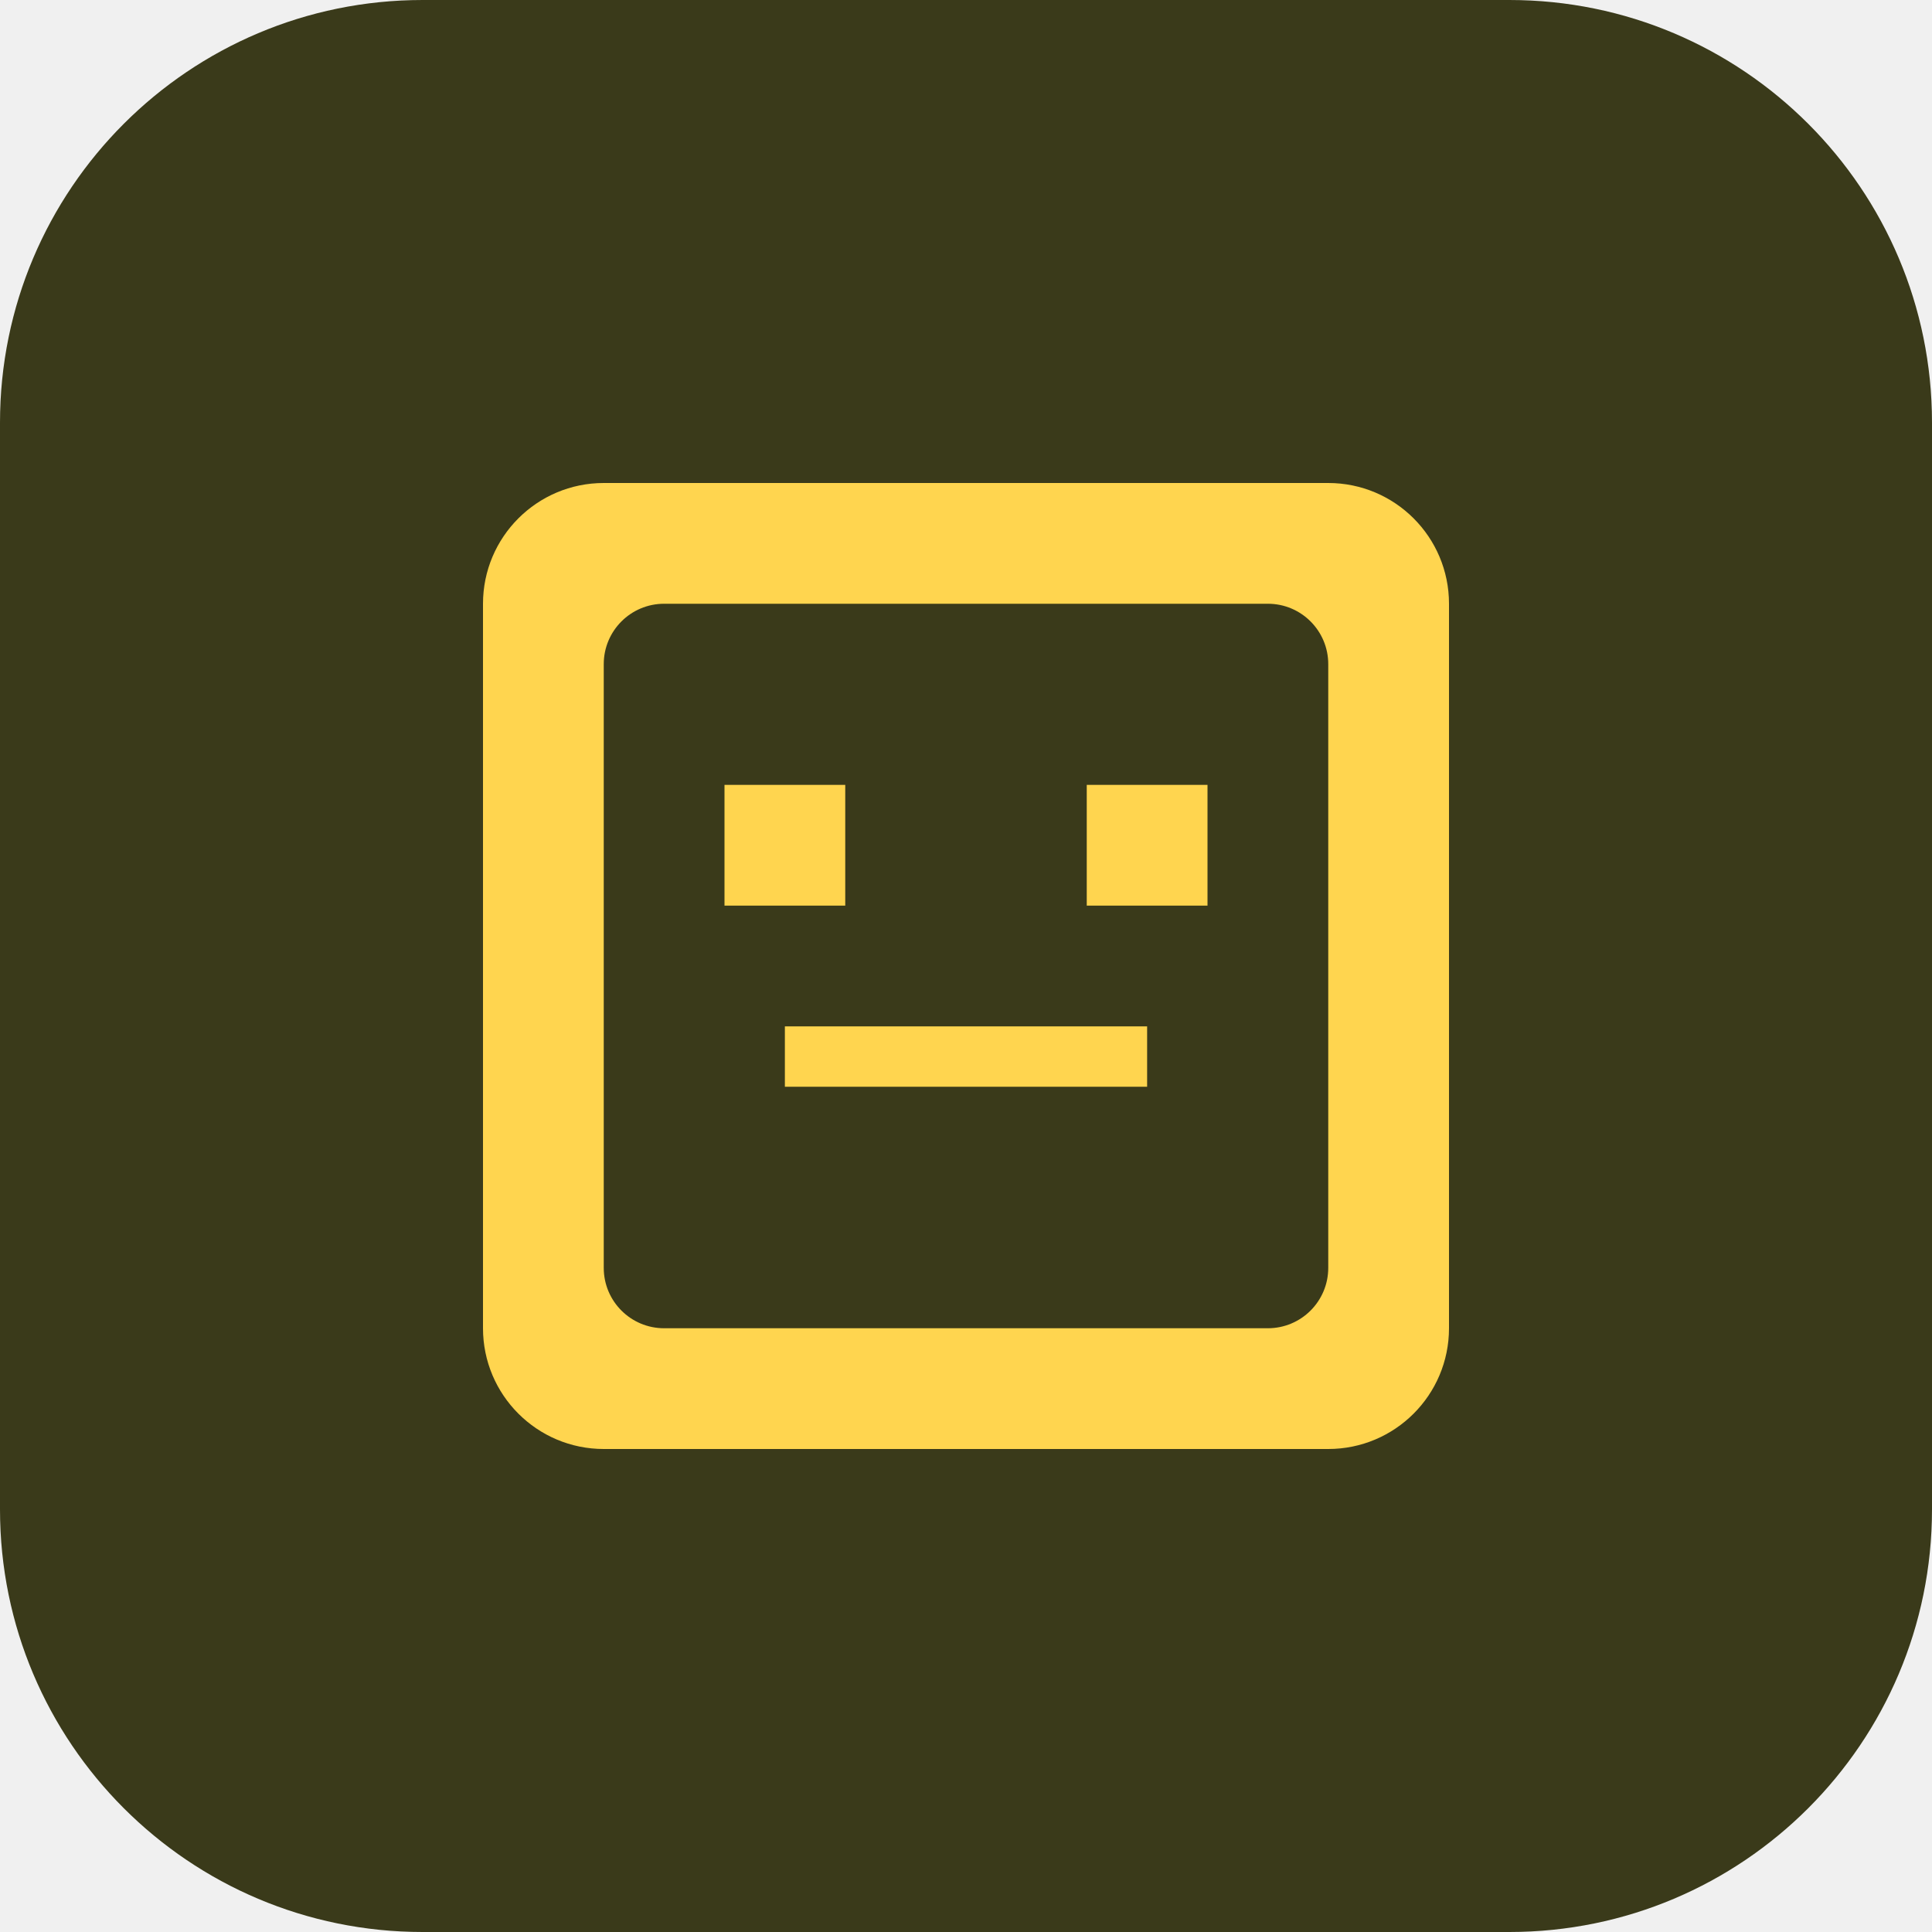
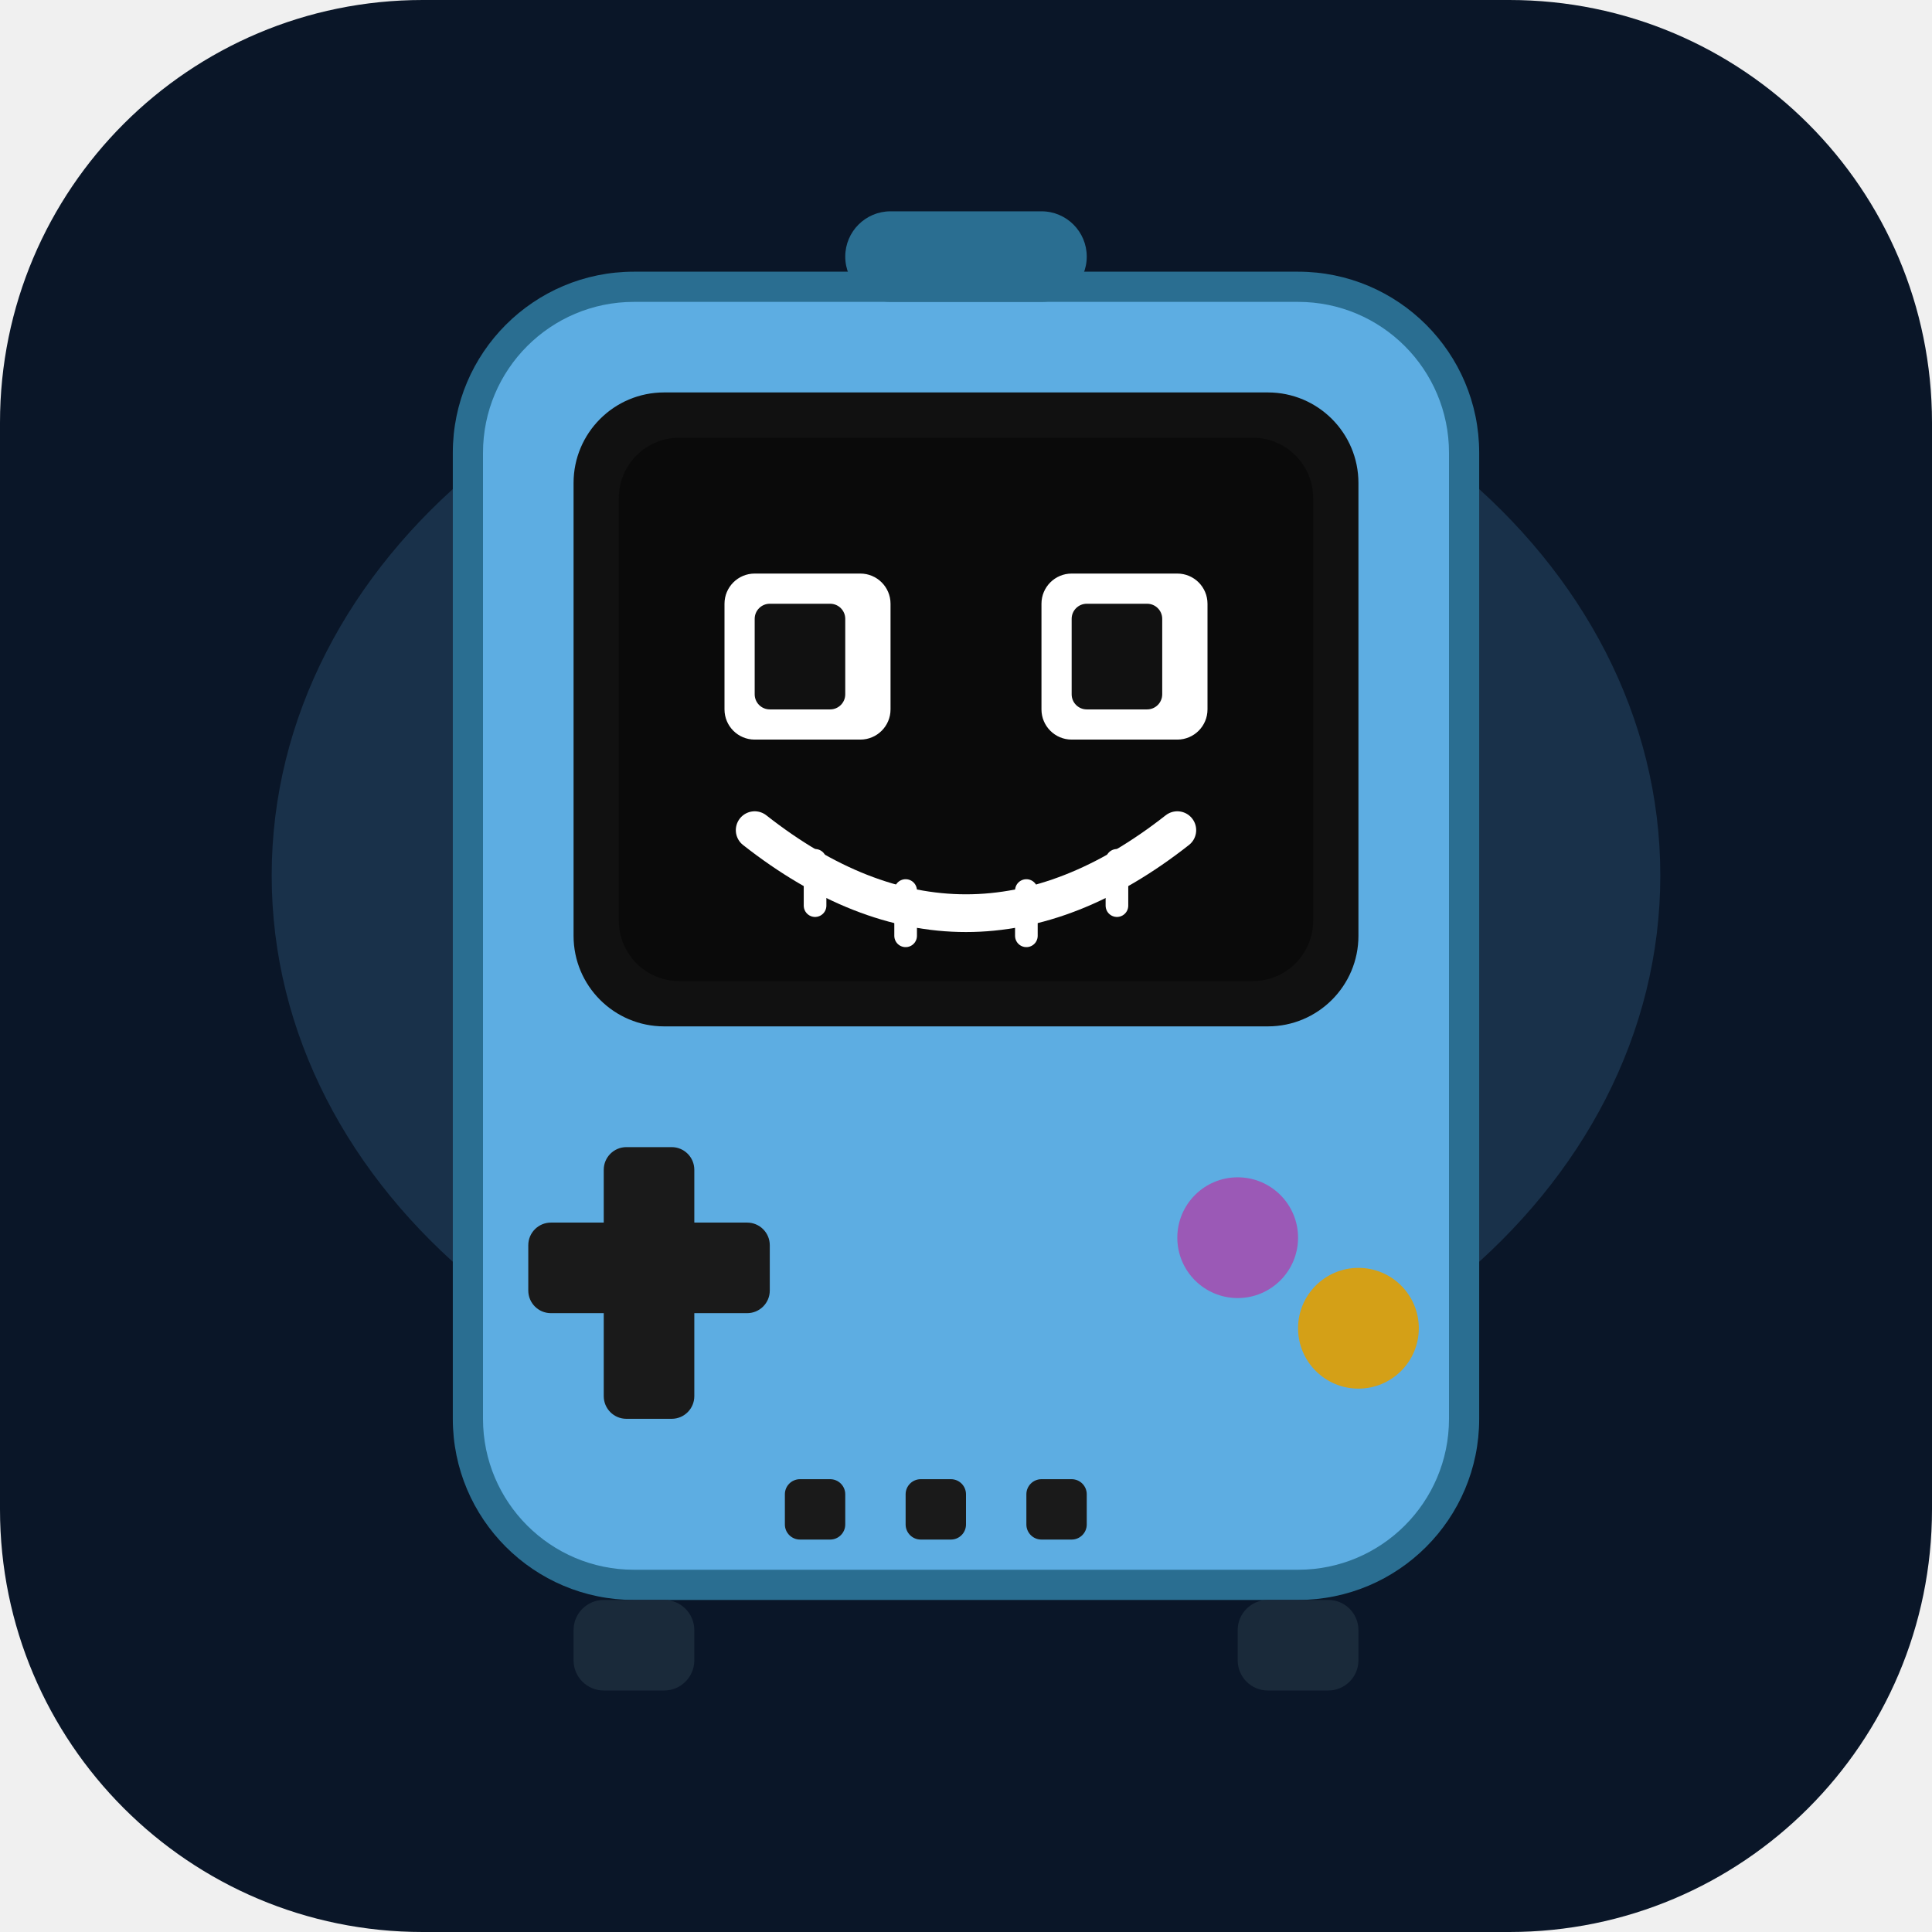
<svg xmlns="http://www.w3.org/2000/svg" viewBox="0 0 128 128" fill="none" aria-hidden="true">
-   <style>.el{transform-box:fill-box;transform-origin:center}.pulse{animation:pulse 2.4s ease-in-out infinite}.blink{animation:blink 3.8s steps(1,end) infinite}@keyframes pulse{0%,100%{transform:scale(1);opacity:1}50%{transform:scale(1.08);opacity:.85}}@keyframes blink{0%,92%,100%{transform:scaleY(1)}94%,96%{transform:scaleY(.12)}}@media(prefers-reduced-motion:reduce){.el{animation:none!important}}</style>
-   <rect width="128" height="128" rx="28" fill="#3a3a1a" />
-   <g class="el pulse">
-     <rect x="32" y="32" width="64" height="64" rx="8" fill="#ffd54f" />
-     <rect x="40" y="40" width="48" height="48" rx="4" fill="#3a3a1a" />
+   <style>
+     .el{transform-box:fill-box;transform-origin:center}
+     .bob{animation:bob 2.8s ease-in-out infinite}
+     .blink{animation:blink 3.8s steps(1,end) infinite}
+     .glow{animation:glow 2s ease-in-out infinite}
+     @keyframes bob{0%,100%{transform:translateY(0)}50%{transform:translateY(-3px)}}
+     @keyframes blink{0%,90%,100%{transform:scaleY(1)}93%,97%{transform:scaleY(.1)}}
+     @keyframes glow{0%,100%{opacity:.12}50%{opacity:.3}}
+     @media(prefers-reduced-motion:reduce){.el{animation:none!important}}
+   </style>
+   <rect width="128" height="128" rx="28" fill="#0a1628" />
+   <ellipse class="glow" cx="64" cy="58" rx="46" ry="38" fill="#5dade2" opacity=".18" />
+   <g class="el bob">
+     <rect x="30" y="18" width="68" height="88" rx="12" fill="#2a6e91" />
+     <rect x="32" y="20" width="64" height="84" rx="10" fill="#5dade2" />
+     <rect x="38" y="26" width="52" height="42" rx="6" fill="#111" />
+     <rect x="41" y="29" width="46" height="36" rx="4" fill="#0a0a0a" />
    <g class="el blink">
-       <rect x="48" y="52" width="8" height="8" fill="#ffd54f" />
-       <rect x="72" y="52" width="8" height="8" fill="#ffd54f" />
-       <rect x="52" y="68" width="24" height="4" fill="#ffd54f" />
+       <rect x="48" y="38" width="11" height="11" rx="2" fill="#fff" />
+       <rect x="69" y="38" width="11" height="11" rx="2" fill="#fff" />
+       <rect x="50" y="40" width="6" height="7" rx="1" fill="#111" />
+       <rect x="71" y="40" width="6" height="7" rx="1" fill="#111" />
    </g>
+     <path d="M50 55 Q64 66 78 55" stroke="#fff" stroke-width="2.5" fill="none" stroke-linecap="round" />
+     <line x1="54" y1="57" x2="54" y2="60" stroke="#fff" stroke-width="1.5" stroke-linecap="round" />
+     <line x1="60" y1="59" x2="60" y2="62" stroke="#fff" stroke-width="1.5" stroke-linecap="round" />
+     <line x1="68" y1="59" x2="68" y2="62" stroke="#fff" stroke-width="1.5" stroke-linecap="round" />
+     <line x1="74" y1="57" x2="74" y2="60" stroke="#fff" stroke-width="1.5" stroke-linecap="round" />
+     <rect x="40" y="76" width="6" height="18" rx="1.5" fill="#1a1a1a" />
+     <rect x="35" y="81" width="16" height="6" rx="1.5" fill="#1a1a1a" />
+     <circle cx="82" cy="82" r="4" fill="#9b59b6" />
+     <circle cx="90" cy="88" r="4" fill="#d4a017" />
+     <rect x="52" y="98" width="4" height="4" rx="1" fill="#1a1a1a" />
+     <rect x="60" y="98" width="4" height="4" rx="1" fill="#1a1a1a" />
+     <rect x="68" y="98" width="4" height="4" rx="1" fill="#1a1a1a" />
+     <rect x="38" y="106" width="8" height="6" rx="2" fill="#1a2a3a" />
+     <rect x="82" y="106" width="8" height="6" rx="2" fill="#1a2a3a" />
+     <rect x="56" y="14" width="16" height="6" rx="3" fill="#2a6e91" />
  </g>
</svg>
